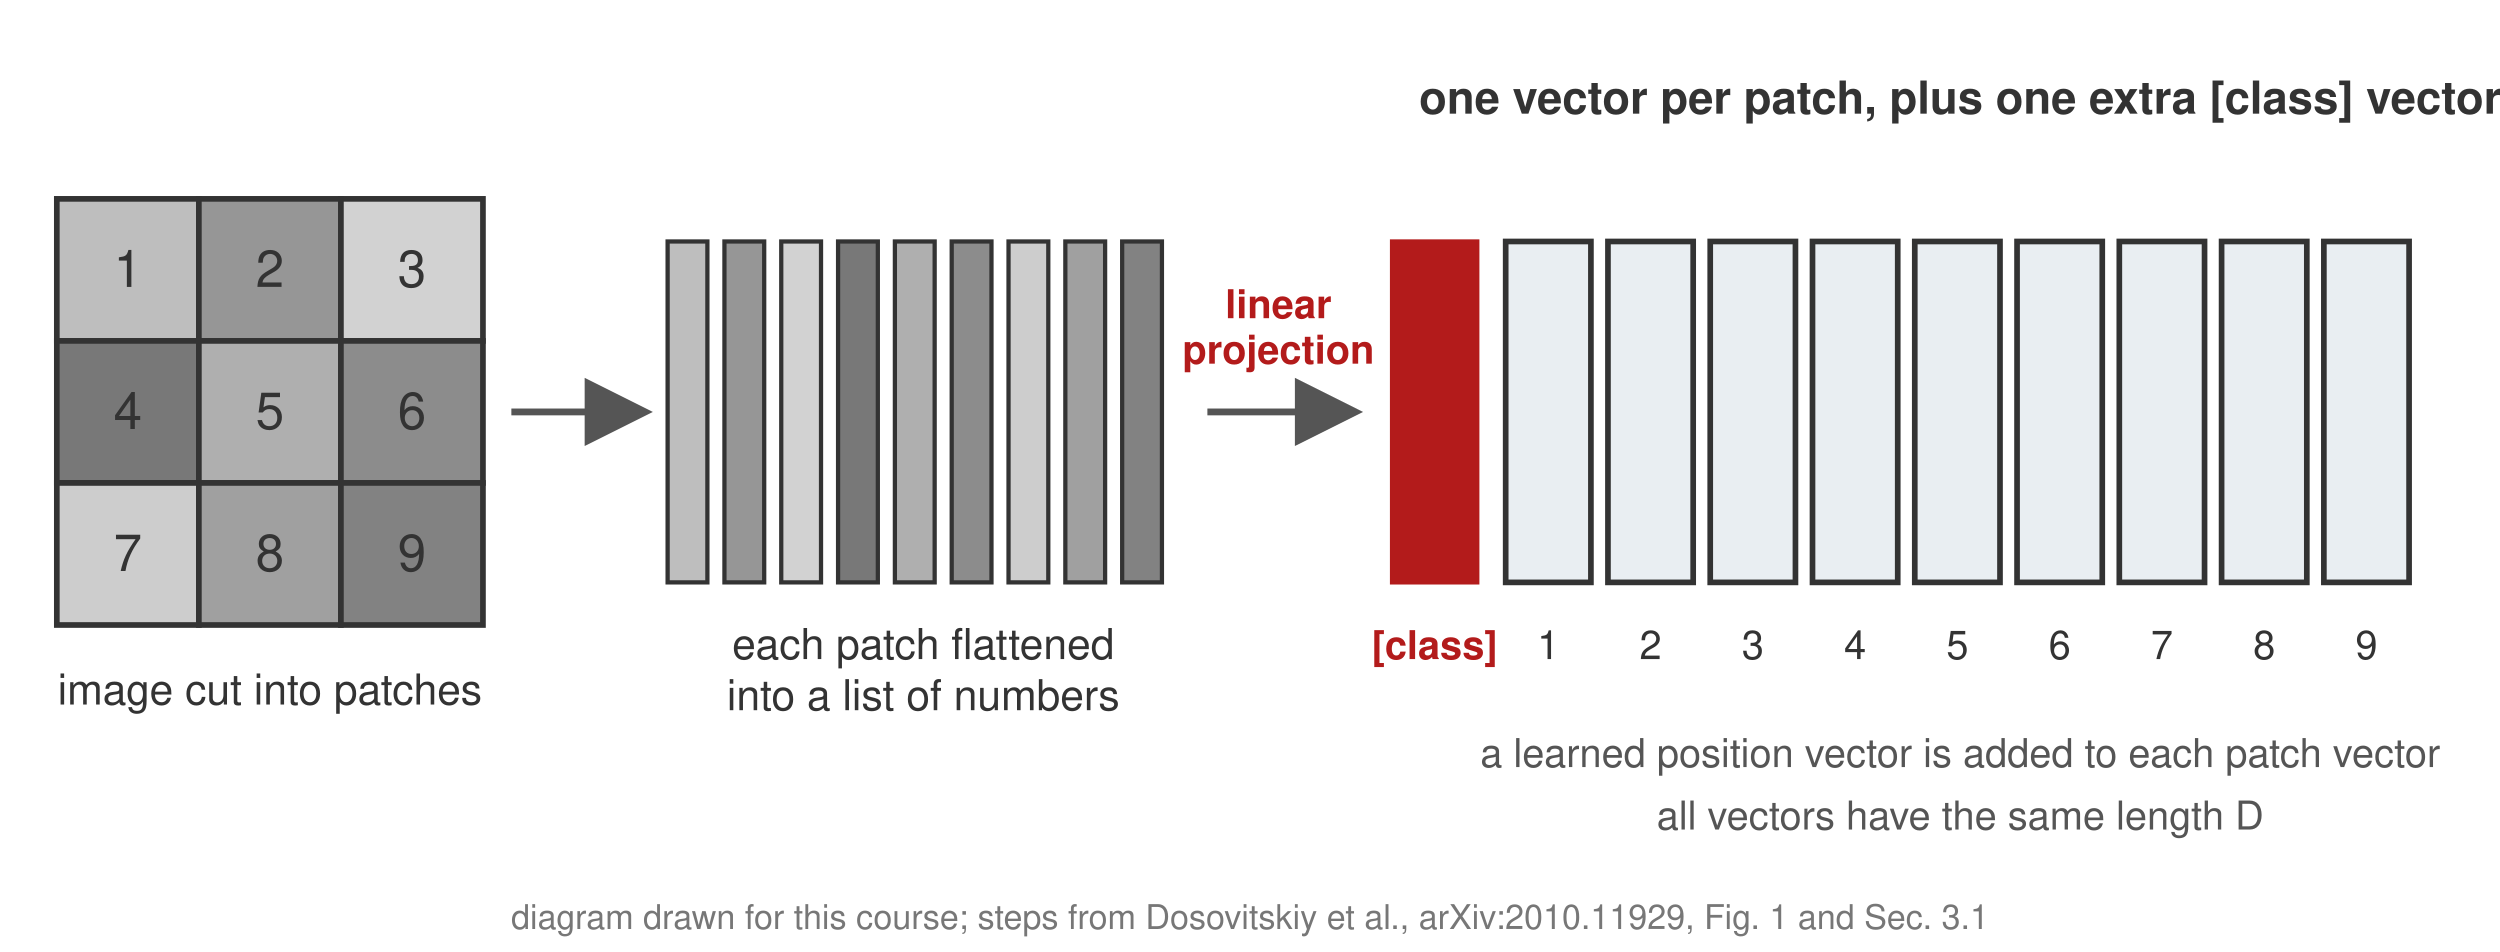
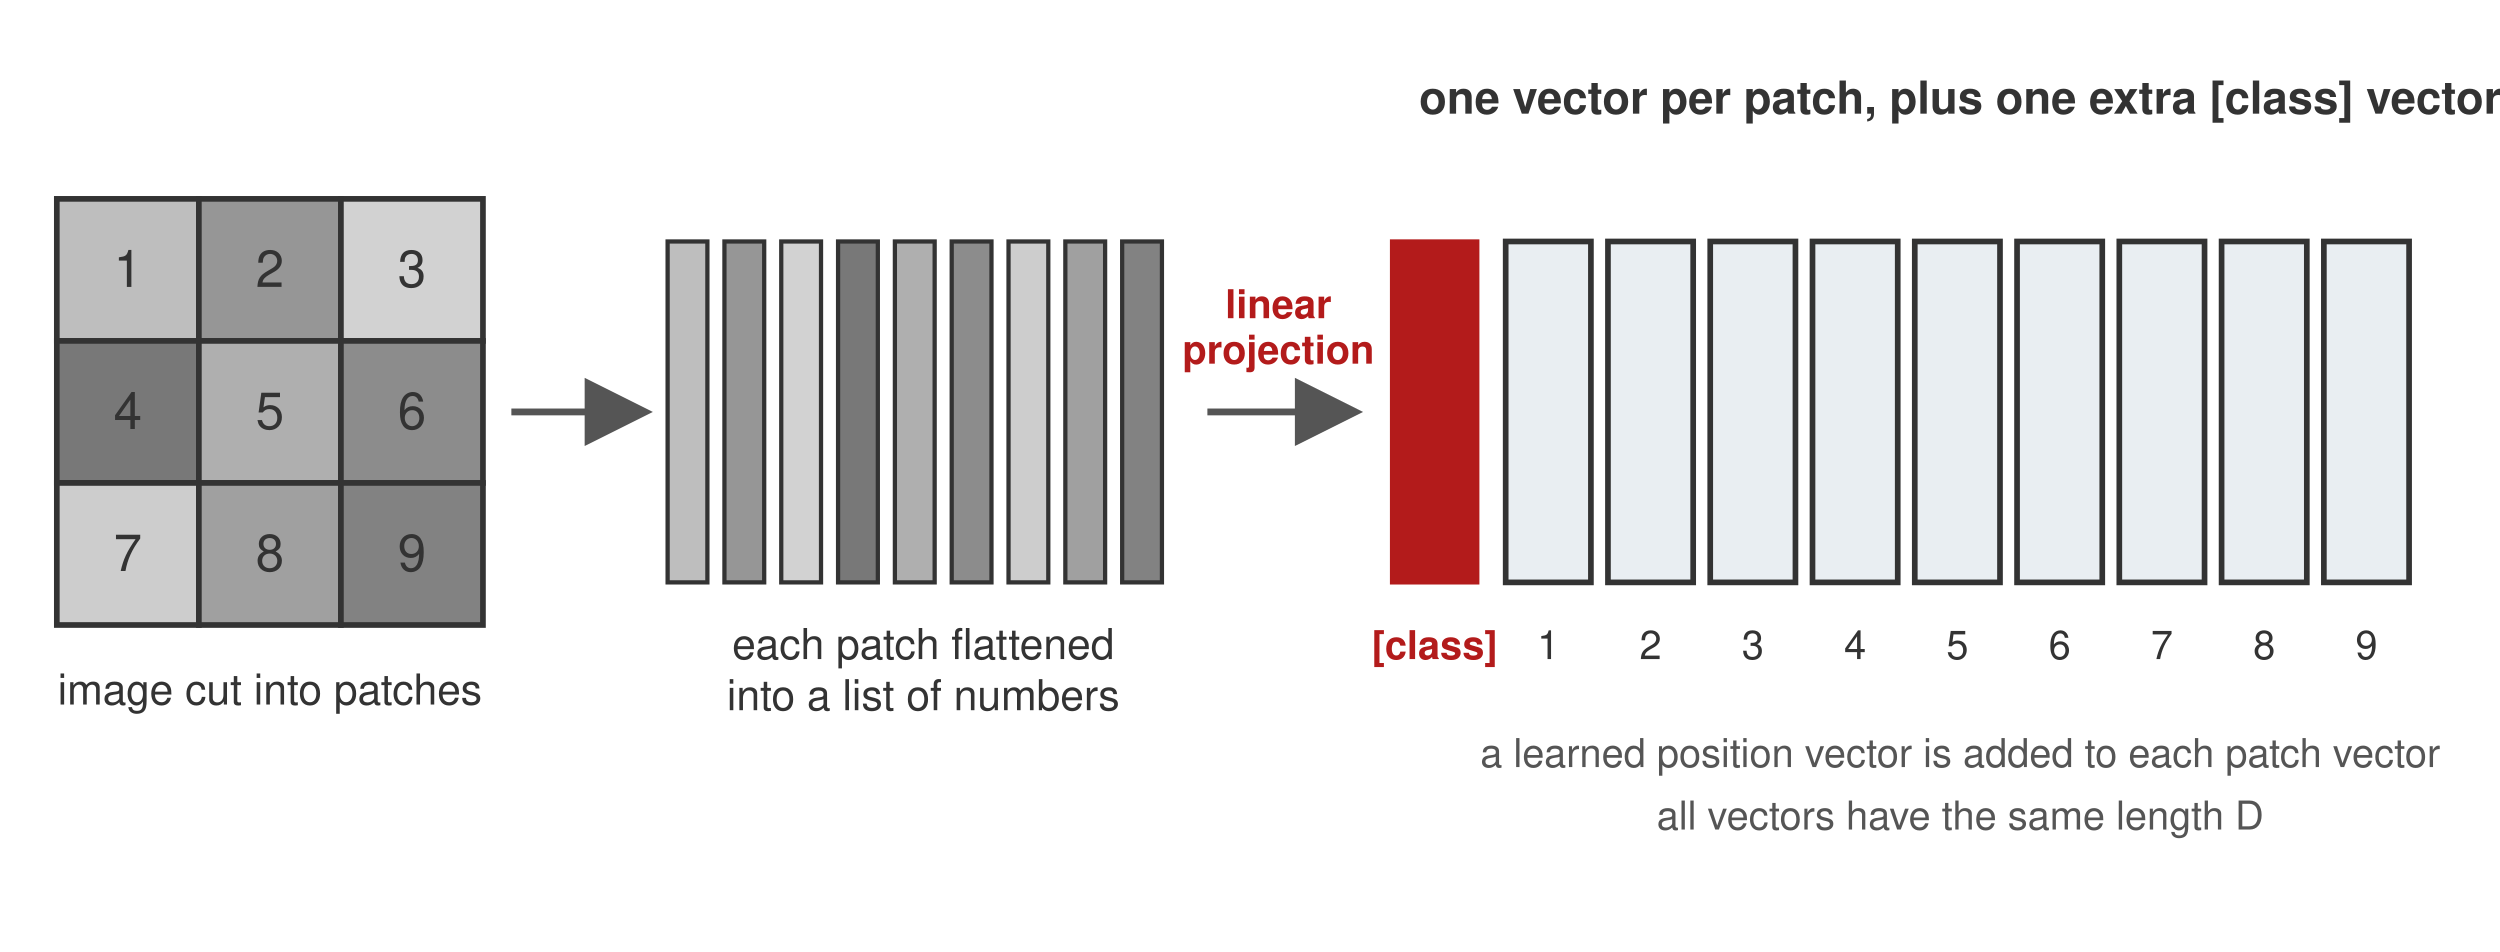
<svg xmlns="http://www.w3.org/2000/svg" viewBox="0 0 880 335" width="880" height="335" font-family="Helvetica, Arial, sans-serif">
  <defs>
    <marker id="a" markerWidth="10" markerHeight="10" refX="8" refY="5" orient="auto">
      <path d="M0,0 L10,5 L0,10 z" fill="#555" />
    </marker>
  </defs>
  <rect x="20" y="70" width="50" height="50" rx="0" fill="rgb(190,190,190)" stroke="#333" stroke-width="2" />
  <text x="45.0" y="101.0" text-anchor="middle" font-size="18" fill="#333">1</text>
  <rect x="70" y="70" width="50" height="50" rx="0" fill="rgb(150,150,150)" stroke="#333" stroke-width="2" />
  <text x="95.0" y="101.0" text-anchor="middle" font-size="18" fill="#333">2</text>
  <rect x="120" y="70" width="50" height="50" rx="0" fill="rgb(210,210,210)" stroke="#333" stroke-width="2" />
  <text x="145.0" y="101.0" text-anchor="middle" font-size="18" fill="#333">3</text>
  <rect x="20" y="120" width="50" height="50" rx="0" fill="rgb(120,120,120)" stroke="#333" stroke-width="2" />
  <text x="45.0" y="151.0" text-anchor="middle" font-size="18" fill="#333">4</text>
  <rect x="70" y="120" width="50" height="50" rx="0" fill="rgb(175,175,175)" stroke="#333" stroke-width="2" />
  <text x="95.0" y="151.0" text-anchor="middle" font-size="18" fill="#333">5</text>
  <rect x="120" y="120" width="50" height="50" rx="0" fill="rgb(140,140,140)" stroke="#333" stroke-width="2" />
  <text x="145.0" y="151.0" text-anchor="middle" font-size="18" fill="#333">6</text>
  <rect x="20" y="170" width="50" height="50" rx="0" fill="rgb(205,205,205)" stroke="#333" stroke-width="2" />
  <text x="45.0" y="201.0" text-anchor="middle" font-size="18" fill="#333">7</text>
  <rect x="70" y="170" width="50" height="50" rx="0" fill="rgb(160,160,160)" stroke="#333" stroke-width="2" />
  <text x="95.0" y="201.0" text-anchor="middle" font-size="18" fill="#333">8</text>
  <rect x="120" y="170" width="50" height="50" rx="0" fill="rgb(130,130,130)" stroke="#333" stroke-width="2" />
  <text x="145.0" y="201.0" text-anchor="middle" font-size="18" fill="#333">9</text>
  <text x="95" y="248" text-anchor="middle" font-size="15" fill="#333">image cut into patches</text>
  <line x1="180" y1="145" x2="225" y2="145" stroke="#555" stroke-width="2.4" marker-end="url(#a)" />
  <rect x="235" y="85" width="14" height="120" rx="0" fill="rgb(190,190,190)" stroke="#333" stroke-width="1.5" />
  <rect x="255" y="85" width="14" height="120" rx="0" fill="rgb(150,150,150)" stroke="#333" stroke-width="1.5" />
  <rect x="275" y="85" width="14" height="120" rx="0" fill="rgb(210,210,210)" stroke="#333" stroke-width="1.5" />
  <rect x="295" y="85" width="14" height="120" rx="0" fill="rgb(120,120,120)" stroke="#333" stroke-width="1.5" />
  <rect x="315" y="85" width="14" height="120" rx="0" fill="rgb(175,175,175)" stroke="#333" stroke-width="1.5" />
  <rect x="335" y="85" width="14" height="120" rx="0" fill="rgb(140,140,140)" stroke="#333" stroke-width="1.5" />
  <rect x="355" y="85" width="14" height="120" rx="0" fill="rgb(205,205,205)" stroke="#333" stroke-width="1.5" />
  <rect x="375" y="85" width="14" height="120" rx="0" fill="rgb(160,160,160)" stroke="#333" stroke-width="1.5" />
  <rect x="395" y="85" width="14" height="120" rx="0" fill="rgb(130,130,130)" stroke="#333" stroke-width="1.5" />
  <text x="325" y="232" text-anchor="middle" font-size="15" fill="#333">each patch flattened</text>
  <text x="325" y="250" text-anchor="middle" font-size="15" fill="#333">into a list of numbers</text>
  <line x1="425" y1="145" x2="475" y2="145" stroke="#555" stroke-width="2.4" marker-end="url(#a)" />
  <text x="450" y="112" text-anchor="middle" font-size="14" fill="#B31B1B" font-weight="bold">linear</text>
  <text x="450" y="128" text-anchor="middle" font-size="14" fill="#B31B1B" font-weight="bold">projection</text>
  <rect x="490" y="85" width="30" height="120" rx="0" fill="#B31B1B" stroke="#B31B1B" stroke-width="1.5" />
  <text x="505" y="232" text-anchor="middle" font-size="14" fill="#B31B1B" font-weight="bold">[class]</text>
  <rect x="530" y="85" width="30" height="120" rx="0" fill="#e9eef2" stroke="#333" stroke-width="2" />
  <text x="545" y="232" text-anchor="middle" font-size="14" fill="#333">1</text>
  <rect x="566" y="85" width="30" height="120" rx="0" fill="#e9eef2" stroke="#333" stroke-width="2" />
  <text x="581" y="232" text-anchor="middle" font-size="14" fill="#333">2</text>
  <rect x="602" y="85" width="30" height="120" rx="0" fill="#e9eef2" stroke="#333" stroke-width="2" />
  <text x="617" y="232" text-anchor="middle" font-size="14" fill="#333">3</text>
  <rect x="638" y="85" width="30" height="120" rx="0" fill="#e9eef2" stroke="#333" stroke-width="2" />
  <text x="653" y="232" text-anchor="middle" font-size="14" fill="#333">4</text>
  <rect x="674" y="85" width="30" height="120" rx="0" fill="#e9eef2" stroke="#333" stroke-width="2" />
  <text x="689" y="232" text-anchor="middle" font-size="14" fill="#333">5</text>
  <rect x="710" y="85" width="30" height="120" rx="0" fill="#e9eef2" stroke="#333" stroke-width="2" />
  <text x="725" y="232" text-anchor="middle" font-size="14" fill="#333">6</text>
  <rect x="746" y="85" width="30" height="120" rx="0" fill="#e9eef2" stroke="#333" stroke-width="2" />
  <text x="761" y="232" text-anchor="middle" font-size="14" fill="#333">7</text>
  <rect x="782" y="85" width="30" height="120" rx="0" fill="#e9eef2" stroke="#333" stroke-width="2" />
  <text x="797" y="232" text-anchor="middle" font-size="14" fill="#333">8</text>
  <rect x="818" y="85" width="30" height="120" rx="0" fill="#e9eef2" stroke="#333" stroke-width="2" />
  <text x="833" y="232" text-anchor="middle" font-size="14" fill="#333">9</text>
  <text x="690" y="40" text-anchor="middle" font-size="16" fill="#333" font-weight="bold">one vector per patch, plus one extra [class] vector</text>
  <text x="690" y="270" text-anchor="middle" font-size="14" fill="#555">a learned position vector is added to each patch vector</text>
  <text x="690" y="292" text-anchor="middle" font-size="14" fill="#555">all vectors have the same length D</text>
-   <text x="440.0" y="327" text-anchor="middle" font-size="12" fill="#777">diagram drawn for this course; steps from Dosovitskiy et al., arXiv:2010.11929, Fig. 1 and Sec. 3.1</text>
</svg>
